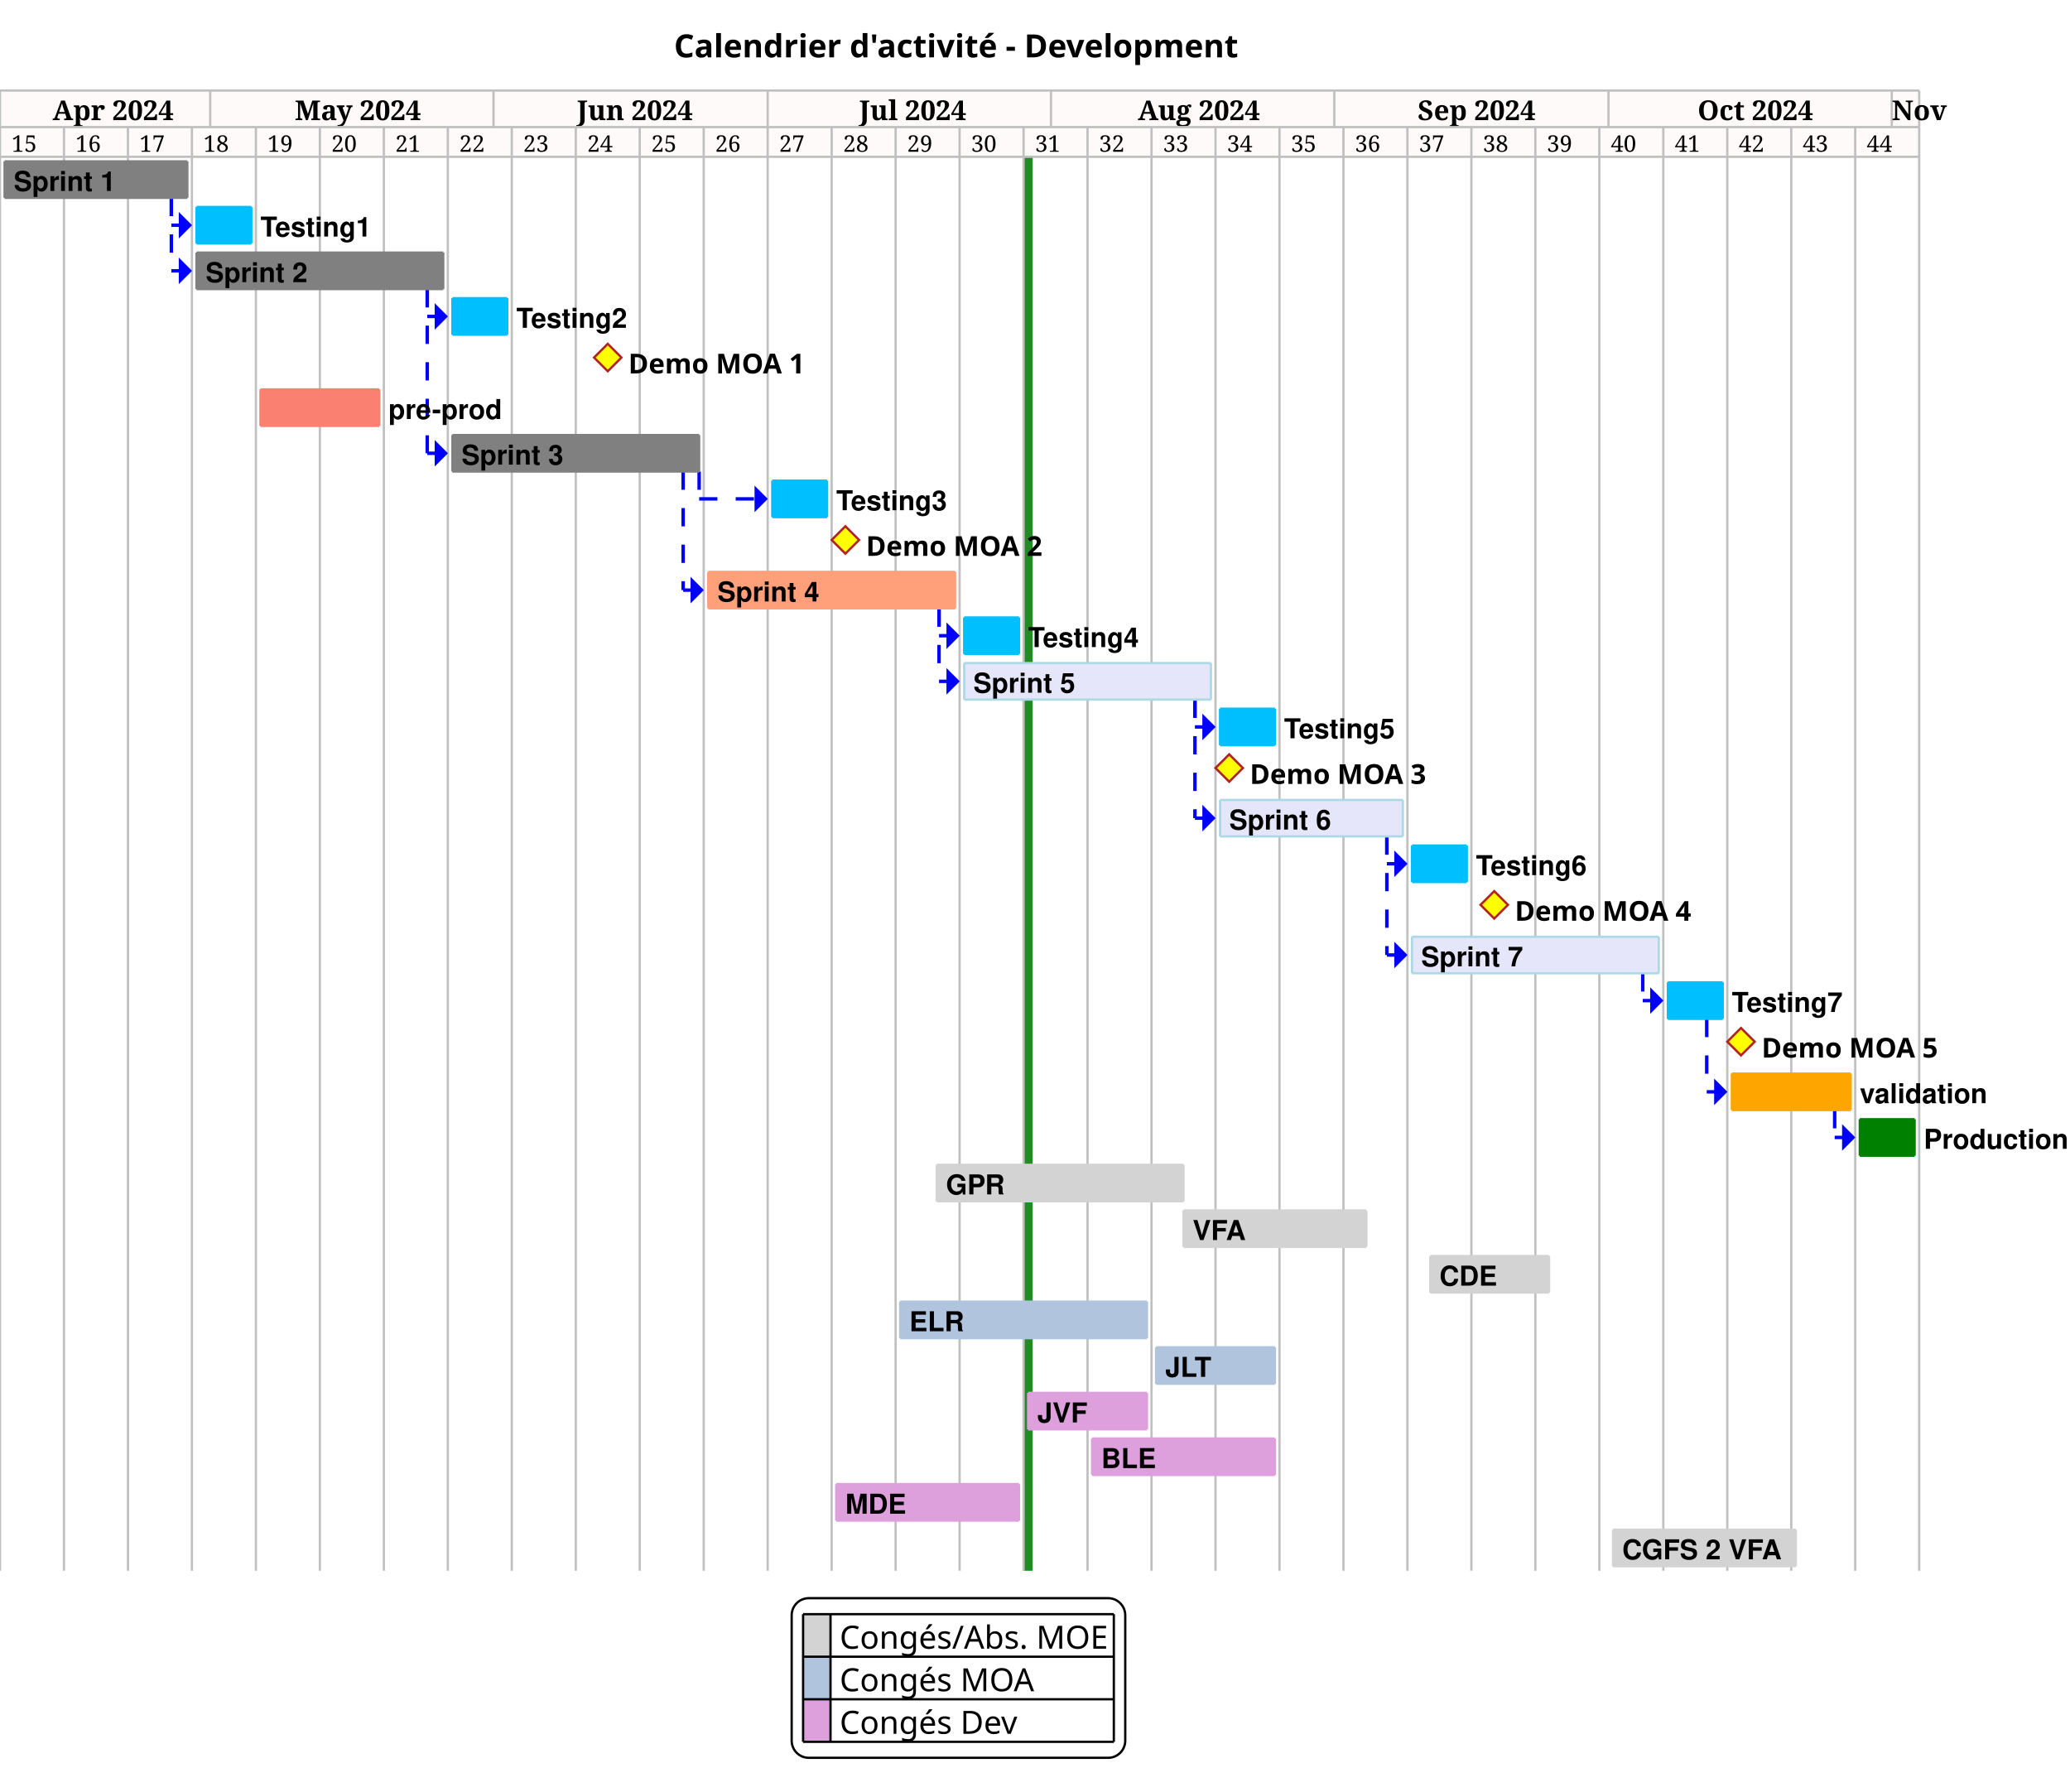
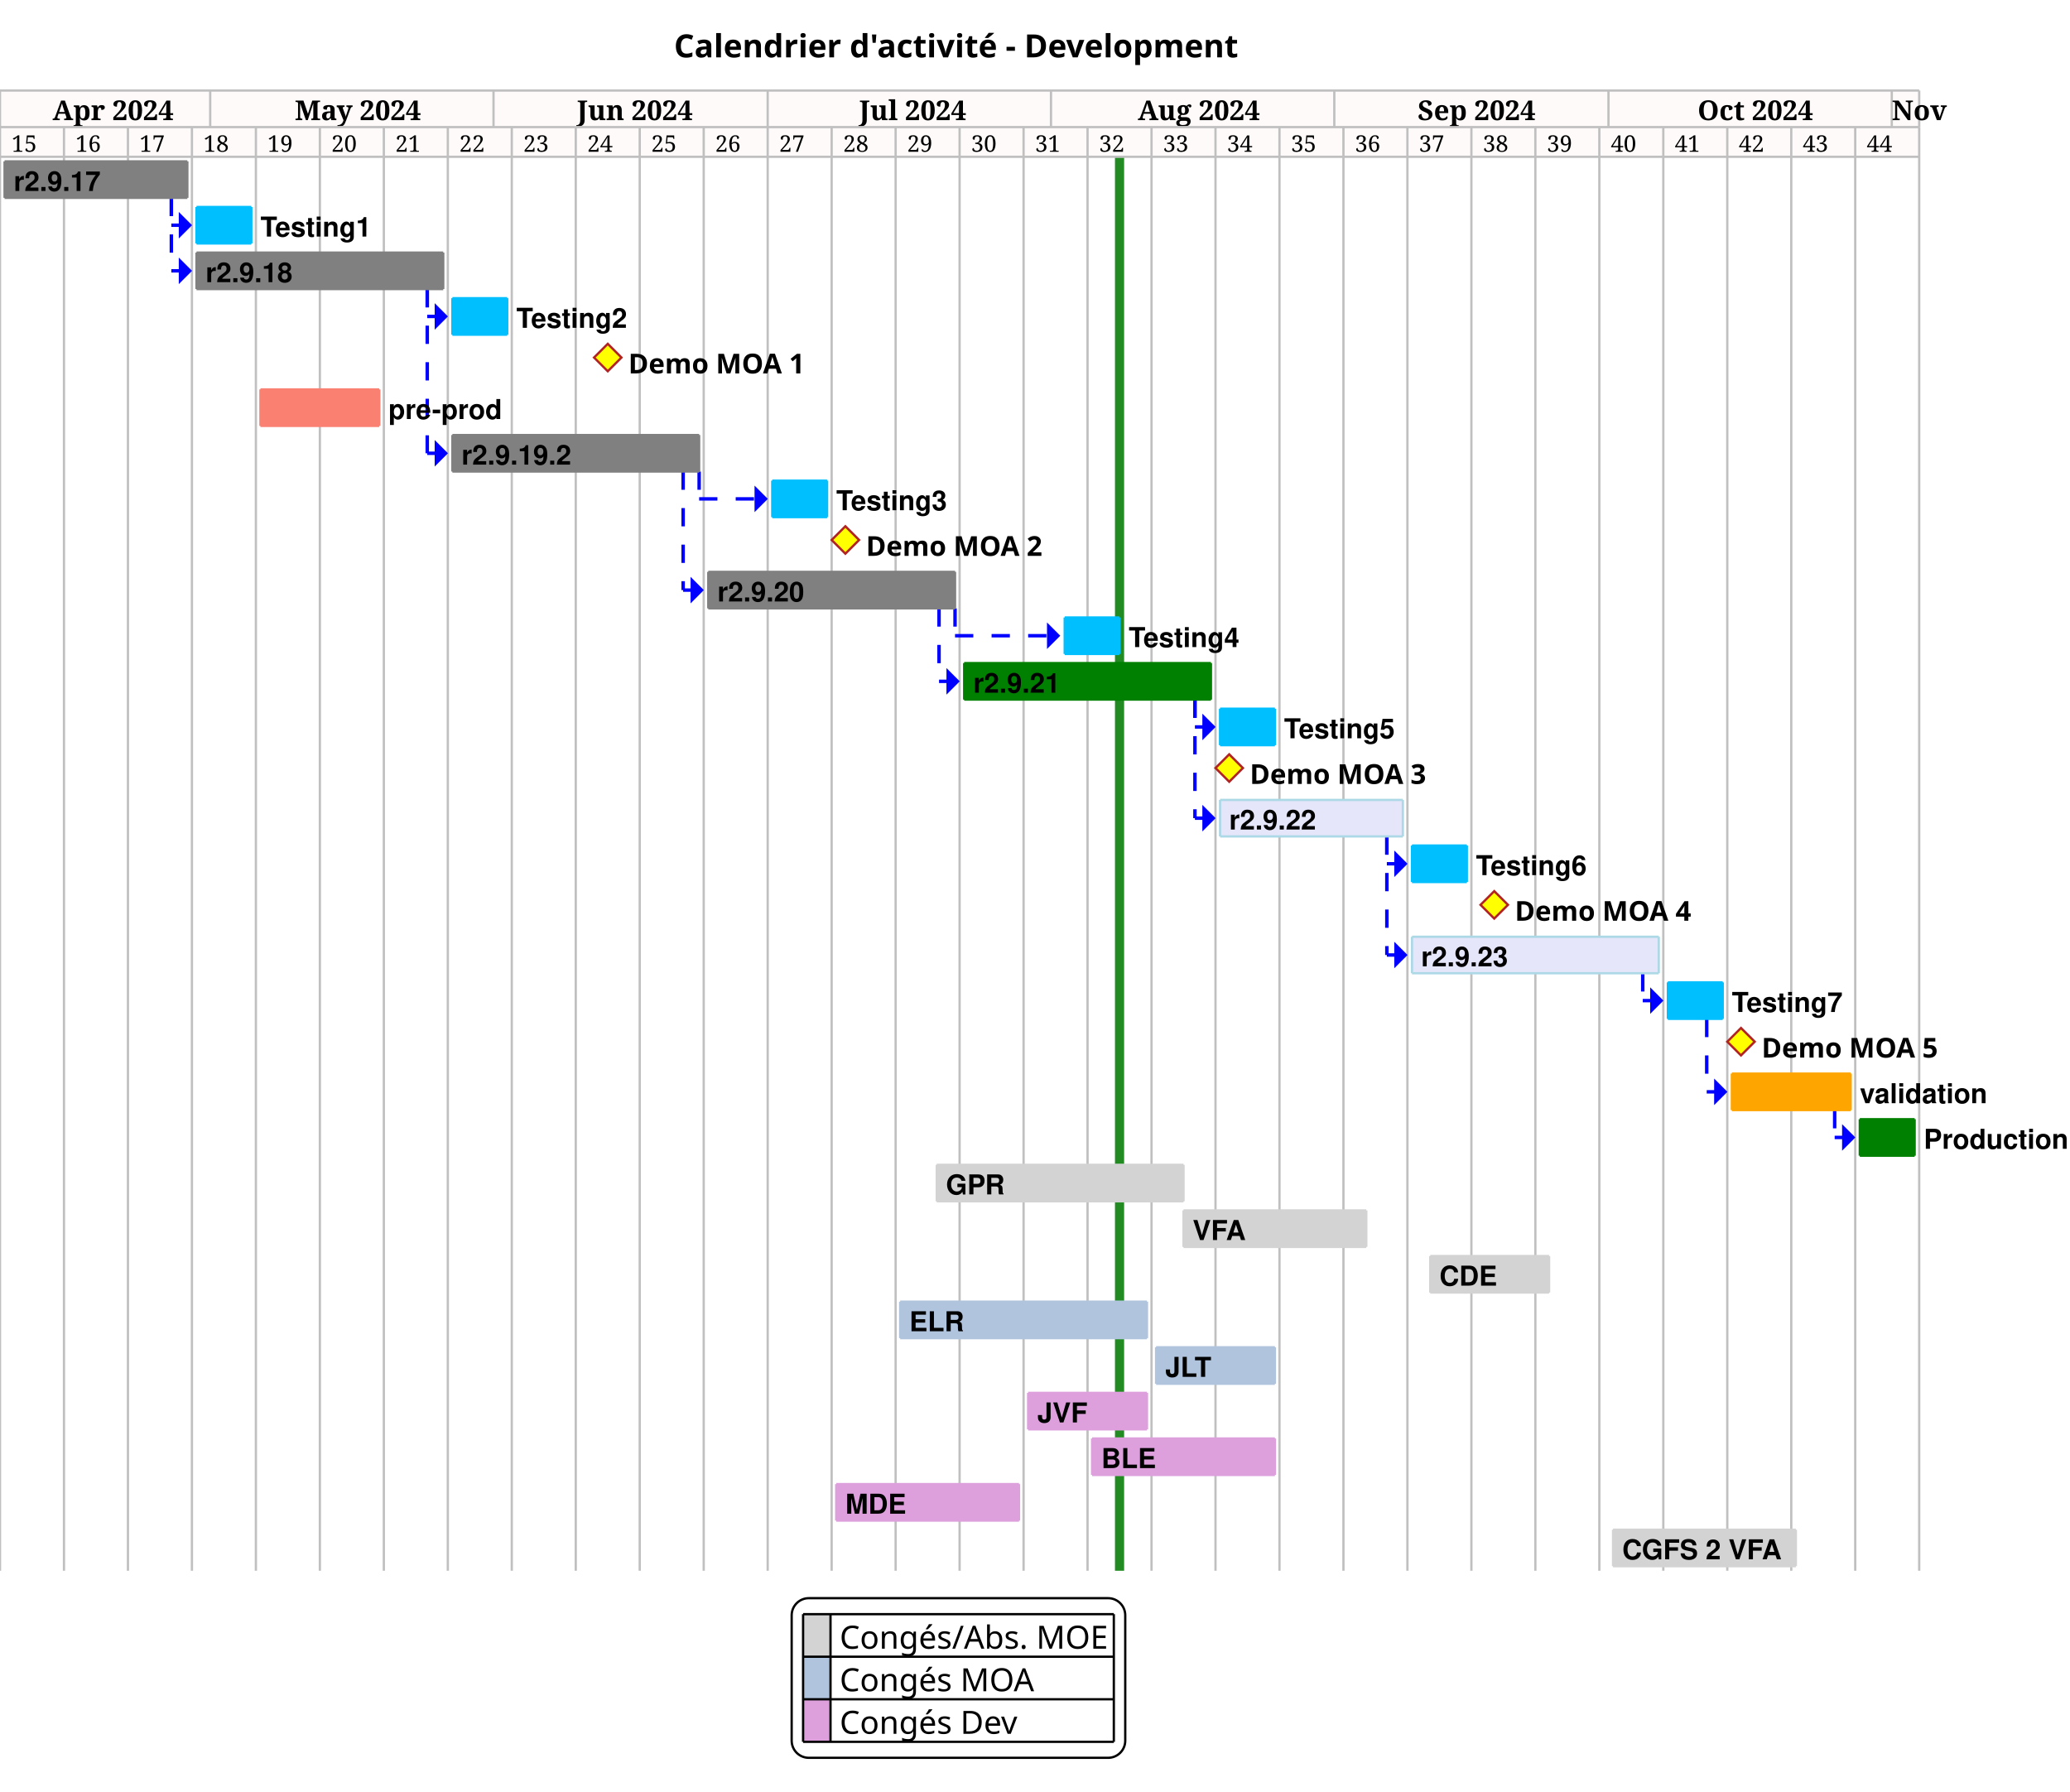
<svg xmlns="http://www.w3.org/2000/svg" contentStyleType="text/css" height="784px" preserveAspectRatio="none" style="width:906px;height:784px;background:#FFFFFF;" version="1.1" viewBox="0 0 906 784" width="906px" zoomAndPan="magnify">
  <defs />
  <g>
    <text fill="#000000" font-family="sans-serif" font-size="14" font-weight="bold" lengthAdjust="spacing" textLength="249" x="295" y="25.107">Calendrier d'activité - Development</text>
    <rect fill="#FFFAFA" height="29" style="stroke:none;stroke-width:1.0;" width="840" x="0" y="39.621" />
-     <rect fill="#228B22" height="618.789" style="stroke:none;stroke-width:1.0;" width="4" x="448" y="68.621" />
+     <rect fill="#228B22" height="618.789" style="stroke:none;stroke-width:1.0;" width="4" x="488" y="68.621" />
    <text fill="#000000" font-family="Serif" font-size="10" lengthAdjust="spacing" textLength="10" x="5" y="66.412">15</text>
    <text fill="#000000" font-family="Serif" font-size="10" lengthAdjust="spacing" textLength="10" x="33" y="66.412">16</text>
    <text fill="#000000" font-family="Serif" font-size="10" lengthAdjust="spacing" textLength="10" x="61" y="66.412">17</text>
    <text fill="#000000" font-family="Serif" font-size="10" lengthAdjust="spacing" textLength="10" x="89" y="66.412">18</text>
    <text fill="#000000" font-family="Serif" font-size="10" lengthAdjust="spacing" textLength="10" x="117" y="66.412">19</text>
    <text fill="#000000" font-family="Serif" font-size="10" lengthAdjust="spacing" textLength="10" x="145" y="66.412">20</text>
    <text fill="#000000" font-family="Serif" font-size="10" lengthAdjust="spacing" textLength="10" x="173" y="66.412">21</text>
    <text fill="#000000" font-family="Serif" font-size="10" lengthAdjust="spacing" textLength="10" x="201" y="66.412">22</text>
    <text fill="#000000" font-family="Serif" font-size="10" lengthAdjust="spacing" textLength="10" x="229" y="66.412">23</text>
    <text fill="#000000" font-family="Serif" font-size="10" lengthAdjust="spacing" textLength="10" x="257" y="66.412">24</text>
    <text fill="#000000" font-family="Serif" font-size="10" lengthAdjust="spacing" textLength="10" x="285" y="66.412">25</text>
    <text fill="#000000" font-family="Serif" font-size="10" lengthAdjust="spacing" textLength="10" x="313" y="66.412">26</text>
    <text fill="#000000" font-family="Serif" font-size="10" lengthAdjust="spacing" textLength="10" x="341" y="66.412">27</text>
    <text fill="#000000" font-family="Serif" font-size="10" lengthAdjust="spacing" textLength="10" x="369" y="66.412">28</text>
    <text fill="#000000" font-family="Serif" font-size="10" lengthAdjust="spacing" textLength="10" x="397" y="66.412">29</text>
    <text fill="#000000" font-family="Serif" font-size="10" lengthAdjust="spacing" textLength="10" x="425" y="66.412">30</text>
    <text fill="#000000" font-family="Serif" font-size="10" lengthAdjust="spacing" textLength="10" x="453" y="66.412">31</text>
    <text fill="#000000" font-family="Serif" font-size="10" lengthAdjust="spacing" textLength="10" x="481" y="66.412">32</text>
    <text fill="#000000" font-family="Serif" font-size="10" lengthAdjust="spacing" textLength="10" x="509" y="66.412">33</text>
    <text fill="#000000" font-family="Serif" font-size="10" lengthAdjust="spacing" textLength="10" x="537" y="66.412">34</text>
    <text fill="#000000" font-family="Serif" font-size="10" lengthAdjust="spacing" textLength="10" x="565" y="66.412">35</text>
    <text fill="#000000" font-family="Serif" font-size="10" lengthAdjust="spacing" textLength="10" x="593" y="66.412">36</text>
    <text fill="#000000" font-family="Serif" font-size="10" lengthAdjust="spacing" textLength="10" x="621" y="66.412">37</text>
    <text fill="#000000" font-family="Serif" font-size="10" lengthAdjust="spacing" textLength="10" x="649" y="66.412">38</text>
    <text fill="#000000" font-family="Serif" font-size="10" lengthAdjust="spacing" textLength="10" x="677" y="66.412">39</text>
    <text fill="#000000" font-family="Serif" font-size="10" lengthAdjust="spacing" textLength="10" x="705" y="66.412">40</text>
    <text fill="#000000" font-family="Serif" font-size="10" lengthAdjust="spacing" textLength="10" x="733" y="66.412">41</text>
    <text fill="#000000" font-family="Serif" font-size="10" lengthAdjust="spacing" textLength="10" x="761" y="66.412">42</text>
    <text fill="#000000" font-family="Serif" font-size="10" lengthAdjust="spacing" textLength="10" x="789" y="66.412">43</text>
    <text fill="#000000" font-family="Serif" font-size="10" lengthAdjust="spacing" textLength="10" x="817" y="66.412">44</text>
    <line style="stroke:#C0C0C0;stroke-width:1.0;" x1="0" x2="0" y1="55.621" y2="687.41" />
    <line style="stroke:#C0C0C0;stroke-width:1.0;" x1="28" x2="28" y1="55.621" y2="687.41" />
    <line style="stroke:#C0C0C0;stroke-width:1.0;" x1="56" x2="56" y1="55.621" y2="687.41" />
    <line style="stroke:#C0C0C0;stroke-width:1.0;" x1="84" x2="84" y1="55.621" y2="687.41" />
    <line style="stroke:#C0C0C0;stroke-width:1.0;" x1="112" x2="112" y1="55.621" y2="687.41" />
    <line style="stroke:#C0C0C0;stroke-width:1.0;" x1="140" x2="140" y1="55.621" y2="687.41" />
    <line style="stroke:#C0C0C0;stroke-width:1.0;" x1="168" x2="168" y1="55.621" y2="687.41" />
    <line style="stroke:#C0C0C0;stroke-width:1.0;" x1="196" x2="196" y1="55.621" y2="687.41" />
    <line style="stroke:#C0C0C0;stroke-width:1.0;" x1="224" x2="224" y1="55.621" y2="687.41" />
    <line style="stroke:#C0C0C0;stroke-width:1.0;" x1="252" x2="252" y1="55.621" y2="687.41" />
    <line style="stroke:#C0C0C0;stroke-width:1.0;" x1="280" x2="280" y1="55.621" y2="687.41" />
    <line style="stroke:#C0C0C0;stroke-width:1.0;" x1="308" x2="308" y1="55.621" y2="687.41" />
    <line style="stroke:#C0C0C0;stroke-width:1.0;" x1="336" x2="336" y1="55.621" y2="687.41" />
    <line style="stroke:#C0C0C0;stroke-width:1.0;" x1="364" x2="364" y1="55.621" y2="687.41" />
    <line style="stroke:#C0C0C0;stroke-width:1.0;" x1="392" x2="392" y1="55.621" y2="687.41" />
    <line style="stroke:#C0C0C0;stroke-width:1.0;" x1="420" x2="420" y1="55.621" y2="687.41" />
    <line style="stroke:#C0C0C0;stroke-width:1.0;" x1="448" x2="448" y1="55.621" y2="687.41" />
    <line style="stroke:#C0C0C0;stroke-width:1.0;" x1="476" x2="476" y1="55.621" y2="687.41" />
    <line style="stroke:#C0C0C0;stroke-width:1.0;" x1="504" x2="504" y1="55.621" y2="687.41" />
    <line style="stroke:#C0C0C0;stroke-width:1.0;" x1="532" x2="532" y1="55.621" y2="687.41" />
    <line style="stroke:#C0C0C0;stroke-width:1.0;" x1="560" x2="560" y1="55.621" y2="687.41" />
    <line style="stroke:#C0C0C0;stroke-width:1.0;" x1="588" x2="588" y1="55.621" y2="687.41" />
    <line style="stroke:#C0C0C0;stroke-width:1.0;" x1="616" x2="616" y1="55.621" y2="687.41" />
    <line style="stroke:#C0C0C0;stroke-width:1.0;" x1="644" x2="644" y1="55.621" y2="687.41" />
    <line style="stroke:#C0C0C0;stroke-width:1.0;" x1="672" x2="672" y1="55.621" y2="687.41" />
    <line style="stroke:#C0C0C0;stroke-width:1.0;" x1="700" x2="700" y1="55.621" y2="687.41" />
    <line style="stroke:#C0C0C0;stroke-width:1.0;" x1="728" x2="728" y1="55.621" y2="687.41" />
    <line style="stroke:#C0C0C0;stroke-width:1.0;" x1="756" x2="756" y1="55.621" y2="687.41" />
    <line style="stroke:#C0C0C0;stroke-width:1.0;" x1="784" x2="784" y1="55.621" y2="687.41" />
    <line style="stroke:#C0C0C0;stroke-width:1.0;" x1="812" x2="812" y1="55.621" y2="687.41" />
    <line style="stroke:#C0C0C0;stroke-width:1.0;" x1="840" x2="840" y1="55.621" y2="687.41" />
    <line style="stroke:#C0C0C0;stroke-width:1.0;" x1="0" x2="0" y1="39.621" y2="55.621" />
    <line style="stroke:#C0C0C0;stroke-width:1.0;" x1="92" x2="92" y1="39.621" y2="55.621" />
    <text fill="#000000" font-family="Serif" font-size="12" font-weight="bold" lengthAdjust="spacing" textLength="46" x="23" y="52.57">Apr 2024</text>
    <line style="stroke:#C0C0C0;stroke-width:1.0;" x1="216" x2="216" y1="39.621" y2="55.621" />
    <text fill="#000000" font-family="Serif" font-size="12" font-weight="bold" lengthAdjust="spacing" textLength="50" x="129" y="52.57">May 2024</text>
    <line style="stroke:#C0C0C0;stroke-width:1.0;" x1="336" x2="336" y1="39.621" y2="55.621" />
    <text fill="#000000" font-family="Serif" font-size="12" font-weight="bold" lengthAdjust="spacing" textLength="47" x="252.5" y="52.57">Jun 2024</text>
    <line style="stroke:#C0C0C0;stroke-width:1.0;" x1="460" x2="460" y1="39.621" y2="55.621" />
    <text fill="#000000" font-family="Serif" font-size="12" font-weight="bold" lengthAdjust="spacing" textLength="44" x="376" y="52.57">Jul 2024</text>
    <line style="stroke:#C0C0C0;stroke-width:1.0;" x1="584" x2="584" y1="39.621" y2="55.621" />
    <text fill="#000000" font-family="Serif" font-size="12" font-weight="bold" lengthAdjust="spacing" textLength="48" x="498" y="52.57">Aug 2024</text>
    <line style="stroke:#C0C0C0;stroke-width:1.0;" x1="704" x2="704" y1="39.621" y2="55.621" />
    <text fill="#000000" font-family="Serif" font-size="12" font-weight="bold" lengthAdjust="spacing" textLength="47" x="620.5" y="52.57">Sep 2024</text>
    <line style="stroke:#C0C0C0;stroke-width:1.0;" x1="828" x2="828" y1="39.621" y2="55.621" />
    <text fill="#000000" font-family="Serif" font-size="12" font-weight="bold" lengthAdjust="spacing" textLength="46" x="743" y="52.57">Oct 2024</text>
    <line style="stroke:#C0C0C0;stroke-width:1.0;" x1="840" x2="840" y1="39.621" y2="55.621" />
    <text fill="#000000" font-family="Serif" font-size="12" font-weight="bold" lengthAdjust="spacing" textLength="20" x="828" y="52.57">Nov</text>
    <line style="stroke:#C0C0C0;stroke-width:1.0;" x1="0" x2="840" y1="39.621" y2="39.621" />
    <line style="stroke:#C0C0C0;stroke-width:1.0;" x1="0" x2="840" y1="55.621" y2="55.621" />
    <line style="stroke:#C0C0C0;stroke-width:1.0;" x1="0" x2="840" y1="68.621" y2="68.621" />
    <line style="stroke:#0000FF;stroke-width:1.5;stroke-dasharray:8.0,8.0;" x1="75" x2="75" y1="86.582" y2="98.562" />
    <line style="stroke:#0000FF;stroke-width:1.5;stroke-dasharray:8.0,8.0;" x1="75" x2="83" y1="98.562" y2="98.562" />
    <polygon fill="#0000FF" points="79,94.562,79,98.562,79,102.562,83,98.562" style="stroke:#0000FF;stroke-width:1.5;" />
    <line style="stroke:#0000FF;stroke-width:1.5;stroke-dasharray:8.0,8.0;" x1="75" x2="75" y1="86.582" y2="118.523" />
    <line style="stroke:#0000FF;stroke-width:1.5;stroke-dasharray:8.0,8.0;" x1="75" x2="83" y1="118.523" y2="118.523" />
    <polygon fill="#0000FF" points="79,114.523,79,118.523,79,122.523,83,118.523" style="stroke:#0000FF;stroke-width:1.5;" />
    <line style="stroke:#0000FF;stroke-width:1.5;stroke-dasharray:8.0,8.0;" x1="187" x2="187" y1="126.504" y2="138.484" />
    <line style="stroke:#0000FF;stroke-width:1.5;stroke-dasharray:8.0,8.0;" x1="187" x2="195" y1="138.484" y2="138.484" />
    <polygon fill="#0000FF" points="191,134.484,191,138.484,191,142.484,195,138.484" style="stroke:#0000FF;stroke-width:1.5;" />
    <line style="stroke:#0000FF;stroke-width:1.5;stroke-dasharray:8.0,8.0;" x1="187" x2="187" y1="126.504" y2="198.367" />
    <line style="stroke:#0000FF;stroke-width:1.5;stroke-dasharray:8.0,8.0;" x1="187" x2="195" y1="198.367" y2="198.367" />
    <polygon fill="#0000FF" points="191,194.367,191,198.367,191,202.367,195,198.367" style="stroke:#0000FF;stroke-width:1.5;" />
    <line style="stroke:#0000FF;stroke-width:1.5;stroke-dasharray:8.0,8.0;" x1="306" x2="306" y1="206.348" y2="218.328" />
    <line style="stroke:#0000FF;stroke-width:1.5;stroke-dasharray:8.0,8.0;" x1="306" x2="335" y1="218.328" y2="218.328" />
    <polygon fill="#0000FF" points="331,214.328,331,218.328,331,222.328,335,218.328" style="stroke:#0000FF;stroke-width:1.5;" />
    <line style="stroke:#0000FF;stroke-width:1.5;stroke-dasharray:8.0,8.0;" x1="299" x2="299" y1="206.348" y2="258.25" />
    <line style="stroke:#0000FF;stroke-width:1.5;stroke-dasharray:8.0,8.0;" x1="299" x2="307" y1="258.25" y2="258.25" />
    <polygon fill="#0000FF" points="303,254.25,303,258.25,303,262.25,307,258.25" style="stroke:#0000FF;stroke-width:1.5;" />
-     <line style="stroke:#0000FF;stroke-width:1.5;stroke-dasharray:8.0,8.0;" x1="411" x2="411" y1="266.231" y2="278.211" />
-     <line style="stroke:#0000FF;stroke-width:1.5;stroke-dasharray:8.0,8.0;" x1="411" x2="419" y1="278.211" y2="278.211" />
-     <polygon fill="#0000FF" points="415,274.211,415,278.211,415,282.211,419,278.211" style="stroke:#0000FF;stroke-width:1.5;" />
+     <line style="stroke:#0000FF;stroke-width:1.5;stroke-dasharray:8.0,8.0;" x1="418" x2="418" y1="266.231" y2="278.211" />
+     <line style="stroke:#0000FF;stroke-width:1.5;stroke-dasharray:8.0,8.0;" x1="418" x2="463" y1="278.211" y2="278.211" />
+     <polygon fill="#0000FF" points="459,274.211,459,278.211,459,282.211,463,278.211" style="stroke:#0000FF;stroke-width:1.5;" />
    <line style="stroke:#0000FF;stroke-width:1.5;stroke-dasharray:8.0,8.0;" x1="411" x2="411" y1="266.231" y2="298.172" />
    <line style="stroke:#0000FF;stroke-width:1.5;stroke-dasharray:8.0,8.0;" x1="411" x2="419" y1="298.172" y2="298.172" />
    <polygon fill="#0000FF" points="415,294.172,415,298.172,415,302.172,419,298.172" style="stroke:#0000FF;stroke-width:1.5;" />
    <line style="stroke:#0000FF;stroke-width:1.5;stroke-dasharray:8.0,8.0;" x1="523" x2="523" y1="306.152" y2="318.133" />
    <line style="stroke:#0000FF;stroke-width:1.5;stroke-dasharray:8.0,8.0;" x1="523" x2="531" y1="318.133" y2="318.133" />
    <polygon fill="#0000FF" points="527,314.133,527,318.133,527,322.133,531,318.133" style="stroke:#0000FF;stroke-width:1.5;" />
    <line style="stroke:#0000FF;stroke-width:1.5;stroke-dasharray:8.0,8.0;" x1="523" x2="523" y1="306.152" y2="358.055" />
    <line style="stroke:#0000FF;stroke-width:1.5;stroke-dasharray:8.0,8.0;" x1="523" x2="531" y1="358.055" y2="358.055" />
    <polygon fill="#0000FF" points="527,354.055,527,358.055,527,362.055,531,358.055" style="stroke:#0000FF;stroke-width:1.5;" />
    <line style="stroke:#0000FF;stroke-width:1.5;stroke-dasharray:8.0,8.0;" x1="607" x2="607" y1="366.035" y2="378.016" />
    <line style="stroke:#0000FF;stroke-width:1.5;stroke-dasharray:8.0,8.0;" x1="607" x2="615" y1="378.016" y2="378.016" />
    <polygon fill="#0000FF" points="611,374.016,611,378.016,611,382.016,615,378.016" style="stroke:#0000FF;stroke-width:1.5;" />
    <line style="stroke:#0000FF;stroke-width:1.5;stroke-dasharray:8.0,8.0;" x1="607" x2="607" y1="366.035" y2="417.938" />
    <line style="stroke:#0000FF;stroke-width:1.5;stroke-dasharray:8.0,8.0;" x1="607" x2="615" y1="417.938" y2="417.938" />
    <polygon fill="#0000FF" points="611,413.938,611,417.938,611,421.938,615,417.938" style="stroke:#0000FF;stroke-width:1.5;" />
    <line style="stroke:#0000FF;stroke-width:1.5;stroke-dasharray:8.0,8.0;" x1="719" x2="719" y1="425.918" y2="437.898" />
    <line style="stroke:#0000FF;stroke-width:1.5;stroke-dasharray:8.0,8.0;" x1="719" x2="727" y1="437.898" y2="437.898" />
    <polygon fill="#0000FF" points="723,433.898,723,437.898,723,441.898,727,437.898" style="stroke:#0000FF;stroke-width:1.5;" />
    <line style="stroke:#0000FF;stroke-width:1.5;stroke-dasharray:8.0,8.0;" x1="747" x2="747" y1="445.879" y2="477.82" />
    <line style="stroke:#0000FF;stroke-width:1.5;stroke-dasharray:8.0,8.0;" x1="747" x2="755" y1="477.82" y2="477.82" />
    <polygon fill="#0000FF" points="751,473.82,751,477.82,751,481.82,755,477.82" style="stroke:#0000FF;stroke-width:1.5;" />
    <line style="stroke:#0000FF;stroke-width:1.5;stroke-dasharray:8.0,8.0;" x1="803" x2="803" y1="485.801" y2="497.781" />
    <line style="stroke:#0000FF;stroke-width:1.5;stroke-dasharray:8.0,8.0;" x1="803" x2="811" y1="497.781" y2="497.781" />
    <polygon fill="#0000FF" points="807,493.781,807,497.781,807,501.781,811,497.781" style="stroke:#0000FF;stroke-width:1.5;" />
    <rect fill="#808080" height="15.961" style="stroke:none;stroke-width:1.0;" width="80" x="2" y="70.621" />
    <line style="stroke:#808080;stroke-width:1.0;" x1="2" x2="82" y1="70.621" y2="70.621" />
    <line style="stroke:#808080;stroke-width:1.0;" x1="2" x2="82" y1="86.582" y2="86.582" />
    <line style="stroke:#808080;stroke-width:1.0;" x1="2" x2="2" y1="70.621" y2="86.582" />
    <line style="stroke:#808080;stroke-width:1.0;" x1="82" x2="82" y1="70.621" y2="86.582" />
    <rect fill="#00BFFF" height="15.961" style="stroke:none;stroke-width:1.0;" width="24" x="86" y="90.582" />
    <line style="stroke:#00BFFF;stroke-width:1.0;" x1="86" x2="110" y1="90.582" y2="90.582" />
    <line style="stroke:#00BFFF;stroke-width:1.0;" x1="86" x2="110" y1="106.543" y2="106.543" />
    <line style="stroke:#00BFFF;stroke-width:1.0;" x1="86" x2="86" y1="90.582" y2="106.543" />
    <line style="stroke:#00BFFF;stroke-width:1.0;" x1="110" x2="110" y1="90.582" y2="106.543" />
    <rect fill="#808080" height="15.961" style="stroke:none;stroke-width:1.0;" width="108" x="86" y="110.543" />
    <line style="stroke:#808080;stroke-width:1.0;" x1="86" x2="194" y1="110.543" y2="110.543" />
    <line style="stroke:#808080;stroke-width:1.0;" x1="86" x2="194" y1="126.504" y2="126.504" />
    <line style="stroke:#808080;stroke-width:1.0;" x1="86" x2="86" y1="110.543" y2="126.504" />
    <line style="stroke:#808080;stroke-width:1.0;" x1="194" x2="194" y1="110.543" y2="126.504" />
    <rect fill="#00BFFF" height="15.961" style="stroke:none;stroke-width:1.0;" width="24" x="198" y="130.504" />
    <line style="stroke:#00BFFF;stroke-width:1.0;" x1="198" x2="222" y1="130.504" y2="130.504" />
    <line style="stroke:#00BFFF;stroke-width:1.0;" x1="198" x2="222" y1="146.465" y2="146.465" />
    <line style="stroke:#00BFFF;stroke-width:1.0;" x1="198" x2="198" y1="130.504" y2="146.465" />
    <line style="stroke:#00BFFF;stroke-width:1.0;" x1="222" x2="222" y1="130.504" y2="146.465" />
    <polygon fill="#FFFF00" points="266,150.465,272,156.465,266,162.465,260,156.465" style="stroke:#B22222;stroke-width:1.0;" />
    <rect fill="#FA8072" height="15.961" style="stroke:none;stroke-width:1.0;" width="52" x="114" y="170.426" />
    <line style="stroke:#FA8072;stroke-width:1.0;" x1="114" x2="166" y1="170.426" y2="170.426" />
    <line style="stroke:#FA8072;stroke-width:1.0;" x1="114" x2="166" y1="186.387" y2="186.387" />
    <line style="stroke:#FA8072;stroke-width:1.0;" x1="114" x2="114" y1="170.426" y2="186.387" />
    <line style="stroke:#FA8072;stroke-width:1.0;" x1="166" x2="166" y1="170.426" y2="186.387" />
    <rect fill="#808080" height="15.961" style="stroke:none;stroke-width:1.0;" width="108" x="198" y="190.387" />
    <line style="stroke:#808080;stroke-width:1.0;" x1="198" x2="306" y1="190.387" y2="190.387" />
    <line style="stroke:#808080;stroke-width:1.0;" x1="198" x2="306" y1="206.348" y2="206.348" />
    <line style="stroke:#808080;stroke-width:1.0;" x1="198" x2="198" y1="190.387" y2="206.348" />
    <line style="stroke:#808080;stroke-width:1.0;" x1="306" x2="306" y1="190.387" y2="206.348" />
    <rect fill="#00BFFF" height="15.961" style="stroke:none;stroke-width:1.0;" width="24" x="338" y="210.348" />
    <line style="stroke:#00BFFF;stroke-width:1.0;" x1="338" x2="362" y1="210.348" y2="210.348" />
    <line style="stroke:#00BFFF;stroke-width:1.0;" x1="338" x2="362" y1="226.309" y2="226.309" />
    <line style="stroke:#00BFFF;stroke-width:1.0;" x1="338" x2="338" y1="210.348" y2="226.309" />
    <line style="stroke:#00BFFF;stroke-width:1.0;" x1="362" x2="362" y1="210.348" y2="226.309" />
    <polygon fill="#FFFF00" points="370,230.309,376,236.309,370,242.309,364,236.309" style="stroke:#B22222;stroke-width:1.0;" />
-     <rect fill="#FFA07A" height="15.961" style="stroke:none;stroke-width:1.0;" width="108" x="310" y="250.269" />
-     <line style="stroke:#FFA07A;stroke-width:1.0;" x1="310" x2="418" y1="250.269" y2="250.269" />
-     <line style="stroke:#FFA07A;stroke-width:1.0;" x1="310" x2="418" y1="266.231" y2="266.231" />
-     <line style="stroke:#FFA07A;stroke-width:1.0;" x1="310" x2="310" y1="250.269" y2="266.231" />
-     <line style="stroke:#FFA07A;stroke-width:1.0;" x1="418" x2="418" y1="250.269" y2="266.231" />
-     <rect fill="#00BFFF" height="15.961" style="stroke:none;stroke-width:1.0;" width="24" x="422" y="270.231" />
-     <line style="stroke:#00BFFF;stroke-width:1.0;" x1="422" x2="446" y1="270.231" y2="270.231" />
-     <line style="stroke:#00BFFF;stroke-width:1.0;" x1="422" x2="446" y1="286.191" y2="286.191" />
-     <line style="stroke:#00BFFF;stroke-width:1.0;" x1="422" x2="422" y1="270.231" y2="286.191" />
-     <line style="stroke:#00BFFF;stroke-width:1.0;" x1="446" x2="446" y1="270.231" y2="286.191" />
-     <rect fill="#E6E6FA" height="15.961" style="stroke:none;stroke-width:1.0;" width="108" x="422" y="290.191" />
-     <line style="stroke:#ADD8E6;stroke-width:1.0;" x1="422" x2="530" y1="290.191" y2="290.191" />
-     <line style="stroke:#ADD8E6;stroke-width:1.0;" x1="422" x2="530" y1="306.152" y2="306.152" />
-     <line style="stroke:#ADD8E6;stroke-width:1.0;" x1="422" x2="422" y1="290.191" y2="306.152" />
-     <line style="stroke:#ADD8E6;stroke-width:1.0;" x1="530" x2="530" y1="290.191" y2="306.152" />
+     <rect fill="#808080" height="15.961" style="stroke:none;stroke-width:1.0;" width="108" x="310" y="250.269" />
+     <line style="stroke:#808080;stroke-width:1.0;" x1="310" x2="418" y1="250.269" y2="250.269" />
+     <line style="stroke:#808080;stroke-width:1.0;" x1="310" x2="418" y1="266.231" y2="266.231" />
+     <line style="stroke:#808080;stroke-width:1.0;" x1="310" x2="310" y1="250.269" y2="266.231" />
+     <line style="stroke:#808080;stroke-width:1.0;" x1="418" x2="418" y1="250.269" y2="266.231" />
+     <rect fill="#00BFFF" height="15.961" style="stroke:none;stroke-width:1.0;" width="24" x="466" y="270.231" />
+     <line style="stroke:#00BFFF;stroke-width:1.0;" x1="466" x2="490" y1="270.231" y2="270.231" />
+     <line style="stroke:#00BFFF;stroke-width:1.0;" x1="466" x2="490" y1="286.191" y2="286.191" />
+     <line style="stroke:#00BFFF;stroke-width:1.0;" x1="466" x2="466" y1="270.231" y2="286.191" />
+     <line style="stroke:#00BFFF;stroke-width:1.0;" x1="490" x2="490" y1="270.231" y2="286.191" />
+     <rect fill="#008000" height="15.961" style="stroke:none;stroke-width:1.0;" width="108" x="422" y="290.191" />
+     <line style="stroke:#008000;stroke-width:1.0;" x1="422" x2="530" y1="290.191" y2="290.191" />
+     <line style="stroke:#008000;stroke-width:1.0;" x1="422" x2="530" y1="306.152" y2="306.152" />
+     <line style="stroke:#008000;stroke-width:1.0;" x1="422" x2="422" y1="290.191" y2="306.152" />
+     <line style="stroke:#008000;stroke-width:1.0;" x1="530" x2="530" y1="290.191" y2="306.152" />
    <rect fill="#00BFFF" height="15.961" style="stroke:none;stroke-width:1.0;" width="24" x="534" y="310.152" />
    <line style="stroke:#00BFFF;stroke-width:1.0;" x1="534" x2="558" y1="310.152" y2="310.152" />
    <line style="stroke:#00BFFF;stroke-width:1.0;" x1="534" x2="558" y1="326.113" y2="326.113" />
    <line style="stroke:#00BFFF;stroke-width:1.0;" x1="534" x2="534" y1="310.152" y2="326.113" />
    <line style="stroke:#00BFFF;stroke-width:1.0;" x1="558" x2="558" y1="310.152" y2="326.113" />
    <polygon fill="#FFFF00" points="538,330.113,544,336.113,538,342.113,532,336.113" style="stroke:#B22222;stroke-width:1.0;" />
    <rect fill="#E6E6FA" height="15.961" style="stroke:none;stroke-width:1.0;" width="80" x="534" y="350.074" />
    <line style="stroke:#ADD8E6;stroke-width:1.0;" x1="534" x2="614" y1="350.074" y2="350.074" />
    <line style="stroke:#ADD8E6;stroke-width:1.0;" x1="534" x2="614" y1="366.035" y2="366.035" />
    <line style="stroke:#ADD8E6;stroke-width:1.0;" x1="534" x2="534" y1="350.074" y2="366.035" />
    <line style="stroke:#ADD8E6;stroke-width:1.0;" x1="614" x2="614" y1="350.074" y2="366.035" />
    <rect fill="#00BFFF" height="15.961" style="stroke:none;stroke-width:1.0;" width="24" x="618" y="370.035" />
    <line style="stroke:#00BFFF;stroke-width:1.0;" x1="618" x2="642" y1="370.035" y2="370.035" />
    <line style="stroke:#00BFFF;stroke-width:1.0;" x1="618" x2="642" y1="385.996" y2="385.996" />
    <line style="stroke:#00BFFF;stroke-width:1.0;" x1="618" x2="618" y1="370.035" y2="385.996" />
    <line style="stroke:#00BFFF;stroke-width:1.0;" x1="642" x2="642" y1="370.035" y2="385.996" />
    <polygon fill="#FFFF00" points="654,389.996,660,395.996,654,401.996,648,395.996" style="stroke:#B22222;stroke-width:1.0;" />
    <rect fill="#E6E6FA" height="15.961" style="stroke:none;stroke-width:1.0;" width="108" x="618" y="409.957" />
    <line style="stroke:#ADD8E6;stroke-width:1.0;" x1="618" x2="726" y1="409.957" y2="409.957" />
    <line style="stroke:#ADD8E6;stroke-width:1.0;" x1="618" x2="726" y1="425.918" y2="425.918" />
    <line style="stroke:#ADD8E6;stroke-width:1.0;" x1="618" x2="618" y1="409.957" y2="425.918" />
    <line style="stroke:#ADD8E6;stroke-width:1.0;" x1="726" x2="726" y1="409.957" y2="425.918" />
    <rect fill="#00BFFF" height="15.961" style="stroke:none;stroke-width:1.0;" width="24" x="730" y="429.918" />
    <line style="stroke:#00BFFF;stroke-width:1.0;" x1="730" x2="754" y1="429.918" y2="429.918" />
    <line style="stroke:#00BFFF;stroke-width:1.0;" x1="730" x2="754" y1="445.879" y2="445.879" />
    <line style="stroke:#00BFFF;stroke-width:1.0;" x1="730" x2="730" y1="429.918" y2="445.879" />
    <line style="stroke:#00BFFF;stroke-width:1.0;" x1="754" x2="754" y1="429.918" y2="445.879" />
    <polygon fill="#FFFF00" points="762,449.879,768,455.879,762,461.879,756,455.879" style="stroke:#B22222;stroke-width:1.0;" />
    <rect fill="#FFA500" height="15.961" style="stroke:none;stroke-width:1.0;" width="52" x="758" y="469.84" />
    <line style="stroke:#FFA500;stroke-width:1.0;" x1="758" x2="810" y1="469.84" y2="469.84" />
    <line style="stroke:#FFA500;stroke-width:1.0;" x1="758" x2="810" y1="485.801" y2="485.801" />
    <line style="stroke:#FFA500;stroke-width:1.0;" x1="758" x2="758" y1="469.84" y2="485.801" />
    <line style="stroke:#FFA500;stroke-width:1.0;" x1="810" x2="810" y1="469.84" y2="485.801" />
    <rect fill="#008000" height="15.961" style="stroke:none;stroke-width:1.0;" width="24" x="814" y="489.801" />
    <line style="stroke:#008000;stroke-width:1.0;" x1="814" x2="838" y1="489.801" y2="489.801" />
    <line style="stroke:#008000;stroke-width:1.0;" x1="814" x2="838" y1="505.762" y2="505.762" />
    <line style="stroke:#008000;stroke-width:1.0;" x1="814" x2="814" y1="489.801" y2="505.762" />
    <line style="stroke:#008000;stroke-width:1.0;" x1="838" x2="838" y1="489.801" y2="505.762" />
    <rect fill="#D3D3D3" height="15.961" style="stroke:none;stroke-width:1.0;" width="108" x="410" y="509.762" />
    <line style="stroke:#D3D3D3;stroke-width:1.0;" x1="410" x2="518" y1="509.762" y2="509.762" />
    <line style="stroke:#D3D3D3;stroke-width:1.0;" x1="410" x2="518" y1="525.723" y2="525.723" />
    <line style="stroke:#D3D3D3;stroke-width:1.0;" x1="410" x2="410" y1="509.762" y2="525.723" />
    <line style="stroke:#D3D3D3;stroke-width:1.0;" x1="518" x2="518" y1="509.762" y2="525.723" />
    <rect fill="#D3D3D3" height="15.961" style="stroke:none;stroke-width:1.0;" width="80" x="518" y="529.723" />
    <line style="stroke:#D3D3D3;stroke-width:1.0;" x1="518" x2="598" y1="529.723" y2="529.723" />
    <line style="stroke:#D3D3D3;stroke-width:1.0;" x1="518" x2="598" y1="545.684" y2="545.684" />
    <line style="stroke:#D3D3D3;stroke-width:1.0;" x1="518" x2="518" y1="529.723" y2="545.684" />
    <line style="stroke:#D3D3D3;stroke-width:1.0;" x1="598" x2="598" y1="529.723" y2="545.684" />
    <rect fill="#D3D3D3" height="15.961" style="stroke:none;stroke-width:1.0;" width="52" x="626" y="549.684" />
    <line style="stroke:#D3D3D3;stroke-width:1.0;" x1="626" x2="678" y1="549.684" y2="549.684" />
    <line style="stroke:#D3D3D3;stroke-width:1.0;" x1="626" x2="678" y1="565.644" y2="565.644" />
    <line style="stroke:#D3D3D3;stroke-width:1.0;" x1="626" x2="626" y1="549.684" y2="565.644" />
    <line style="stroke:#D3D3D3;stroke-width:1.0;" x1="678" x2="678" y1="549.684" y2="565.644" />
    <rect fill="#B0C4DE" height="15.961" style="stroke:none;stroke-width:1.0;" width="108" x="394" y="569.644" />
    <line style="stroke:#B0C4DE;stroke-width:1.0;" x1="394" x2="502" y1="569.644" y2="569.644" />
    <line style="stroke:#B0C4DE;stroke-width:1.0;" x1="394" x2="502" y1="585.606" y2="585.606" />
    <line style="stroke:#B0C4DE;stroke-width:1.0;" x1="394" x2="394" y1="569.644" y2="585.606" />
    <line style="stroke:#B0C4DE;stroke-width:1.0;" x1="502" x2="502" y1="569.644" y2="585.606" />
    <rect fill="#B0C4DE" height="15.961" style="stroke:none;stroke-width:1.0;" width="52" x="506" y="589.606" />
    <line style="stroke:#B0C4DE;stroke-width:1.0;" x1="506" x2="558" y1="589.606" y2="589.606" />
    <line style="stroke:#B0C4DE;stroke-width:1.0;" x1="506" x2="558" y1="605.566" y2="605.566" />
    <line style="stroke:#B0C4DE;stroke-width:1.0;" x1="506" x2="506" y1="589.606" y2="605.566" />
    <line style="stroke:#B0C4DE;stroke-width:1.0;" x1="558" x2="558" y1="589.606" y2="605.566" />
    <rect fill="#DDA0DD" height="15.961" style="stroke:none;stroke-width:1.0;" width="52" x="450" y="609.566" />
    <line style="stroke:#DDA0DD;stroke-width:1.0;" x1="450" x2="502" y1="609.566" y2="609.566" />
    <line style="stroke:#DDA0DD;stroke-width:1.0;" x1="450" x2="502" y1="625.527" y2="625.527" />
    <line style="stroke:#DDA0DD;stroke-width:1.0;" x1="450" x2="450" y1="609.566" y2="625.527" />
    <line style="stroke:#DDA0DD;stroke-width:1.0;" x1="502" x2="502" y1="609.566" y2="625.527" />
    <rect fill="#DDA0DD" height="15.961" style="stroke:none;stroke-width:1.0;" width="80" x="478" y="629.527" />
    <line style="stroke:#DDA0DD;stroke-width:1.0;" x1="478" x2="558" y1="629.527" y2="629.527" />
    <line style="stroke:#DDA0DD;stroke-width:1.0;" x1="478" x2="558" y1="645.488" y2="645.488" />
    <line style="stroke:#DDA0DD;stroke-width:1.0;" x1="478" x2="478" y1="629.527" y2="645.488" />
    <line style="stroke:#DDA0DD;stroke-width:1.0;" x1="558" x2="558" y1="629.527" y2="645.488" />
    <rect fill="#DDA0DD" height="15.961" style="stroke:none;stroke-width:1.0;" width="80" x="366" y="649.488" />
    <line style="stroke:#DDA0DD;stroke-width:1.0;" x1="366" x2="446" y1="649.488" y2="649.488" />
    <line style="stroke:#DDA0DD;stroke-width:1.0;" x1="366" x2="446" y1="665.449" y2="665.449" />
    <line style="stroke:#DDA0DD;stroke-width:1.0;" x1="366" x2="366" y1="649.488" y2="665.449" />
    <line style="stroke:#DDA0DD;stroke-width:1.0;" x1="446" x2="446" y1="649.488" y2="665.449" />
    <rect fill="#D3D3D3" height="15.961" style="stroke:none;stroke-width:1.0;" width="80" x="706" y="669.449" />
    <line style="stroke:#D3D3D3;stroke-width:1.0;" x1="706" x2="786" y1="669.449" y2="669.449" />
    <line style="stroke:#D3D3D3;stroke-width:1.0;" x1="706" x2="786" y1="685.41" y2="685.41" />
    <line style="stroke:#D3D3D3;stroke-width:1.0;" x1="706" x2="706" y1="669.449" y2="685.41" />
    <line style="stroke:#D3D3D3;stroke-width:1.0;" x1="786" x2="786" y1="669.449" y2="685.41" />
-     <text fill="#000000" font-family="Helvetica" font-size="12" font-weight="bold" lengthAdjust="spacing" textLength="44" x="6" y="83.57">Sprint 1</text>
+     <text fill="#000000" font-family="Helvetica" font-size="12" font-weight="bold" lengthAdjust="spacing" textLength="39" x="6" y="83.57">r2.9.17</text>
    <text fill="#000000" font-family="Helvetica" font-size="12" font-weight="bold" lengthAdjust="spacing" textLength="49" x="114" y="103.531">Testing1</text>
-     <text fill="#000000" font-family="Helvetica" font-size="12" font-weight="bold" lengthAdjust="spacing" textLength="44" x="90" y="123.492">Sprint 2</text>
+     <text fill="#000000" font-family="Helvetica" font-size="12" font-weight="bold" lengthAdjust="spacing" textLength="39" x="90" y="123.492">r2.9.18</text>
    <text fill="#000000" font-family="Helvetica" font-size="12" font-weight="bold" lengthAdjust="spacing" textLength="49" x="226" y="143.453">Testing2</text>
    <text fill="#000000" font-family="sans-serif" font-size="12" font-weight="bold" lengthAdjust="spacing" textLength="73" x="275" y="163.414">Demo MOA 1</text>
    <text fill="#000000" font-family="Helvetica" font-size="12" font-weight="bold" lengthAdjust="spacing" textLength="49" x="170" y="183.375">pre-prod</text>
-     <text fill="#000000" font-family="Helvetica" font-size="12" font-weight="bold" lengthAdjust="spacing" textLength="44" x="202" y="203.336">Sprint 3</text>
+     <text fill="#000000" font-family="Helvetica" font-size="12" font-weight="bold" lengthAdjust="spacing" textLength="49" x="202" y="203.336">r2.9.19.2</text>
    <text fill="#000000" font-family="Helvetica" font-size="12" font-weight="bold" lengthAdjust="spacing" textLength="49" x="366" y="223.297">Testing3</text>
    <text fill="#000000" font-family="sans-serif" font-size="12" font-weight="bold" lengthAdjust="spacing" textLength="73" x="379" y="243.258">Demo MOA 2</text>
-     <text fill="#000000" font-family="Helvetica" font-size="12" font-weight="bold" lengthAdjust="spacing" textLength="44" x="314" y="263.219">Sprint 4</text>
-     <text fill="#000000" font-family="Helvetica" font-size="12" font-weight="bold" lengthAdjust="spacing" textLength="49" x="450" y="283.18">Testing4</text>
-     <text fill="#000000" font-family="Helvetica" font-size="12" font-weight="bold" lengthAdjust="spacing" textLength="44" x="426" y="303.141">Sprint 5</text>
+     <text fill="#000000" font-family="Helvetica" font-size="12" font-weight="bold" lengthAdjust="spacing" textLength="39" x="314" y="263.219">r2.9.20</text>
+     <text fill="#000000" font-family="Helvetica" font-size="12" font-weight="bold" lengthAdjust="spacing" textLength="49" x="494" y="283.18">Testing4</text>
+     <text fill="#000000" font-family="Helvetica" font-size="12" font-weight="bold" lengthAdjust="spacing" textLength="39" x="426" y="303.141">r2.9.21</text>
    <text fill="#000000" font-family="Helvetica" font-size="12" font-weight="bold" lengthAdjust="spacing" textLength="49" x="562" y="323.102">Testing5</text>
    <text fill="#000000" font-family="sans-serif" font-size="12" font-weight="bold" lengthAdjust="spacing" textLength="73" x="547" y="343.062">Demo MOA 3</text>
-     <text fill="#000000" font-family="Helvetica" font-size="12" font-weight="bold" lengthAdjust="spacing" textLength="44" x="538" y="363.023">Sprint 6</text>
+     <text fill="#000000" font-family="Helvetica" font-size="12" font-weight="bold" lengthAdjust="spacing" textLength="39" x="538" y="363.023">r2.9.22</text>
    <text fill="#000000" font-family="Helvetica" font-size="12" font-weight="bold" lengthAdjust="spacing" textLength="49" x="646" y="382.984">Testing6</text>
    <text fill="#000000" font-family="sans-serif" font-size="12" font-weight="bold" lengthAdjust="spacing" textLength="73" x="663" y="402.945">Demo MOA 4</text>
-     <text fill="#000000" font-family="Helvetica" font-size="12" font-weight="bold" lengthAdjust="spacing" textLength="44" x="622" y="422.906">Sprint 7</text>
+     <text fill="#000000" font-family="Helvetica" font-size="12" font-weight="bold" lengthAdjust="spacing" textLength="39" x="622" y="422.906">r2.9.23</text>
    <text fill="#000000" font-family="Helvetica" font-size="12" font-weight="bold" lengthAdjust="spacing" textLength="49" x="758" y="442.867">Testing7</text>
    <text fill="#000000" font-family="sans-serif" font-size="12" font-weight="bold" lengthAdjust="spacing" textLength="73" x="771" y="462.828">Demo MOA 5</text>
    <text fill="#000000" font-family="Helvetica" font-size="12" font-weight="bold" lengthAdjust="spacing" textLength="54" x="814" y="482.789">validation</text>
    <text fill="#000000" font-family="Helvetica" font-size="12" font-weight="bold" lengthAdjust="spacing" textLength="62" x="842" y="502.75">Production</text>
    <text fill="#000000" font-family="Helvetica" font-size="12" font-weight="bold" lengthAdjust="spacing" textLength="24" x="414" y="522.711">GPR</text>
    <text fill="#000000" font-family="Helvetica" font-size="12" font-weight="bold" lengthAdjust="spacing" textLength="22" x="522" y="542.672">VFA</text>
    <text fill="#000000" font-family="Helvetica" font-size="12" font-weight="bold" lengthAdjust="spacing" textLength="23" x="630" y="562.633">CDE</text>
    <text fill="#000000" font-family="Helvetica" font-size="12" font-weight="bold" lengthAdjust="spacing" textLength="22" x="398" y="582.594">ELR</text>
    <text fill="#000000" font-family="Helvetica" font-size="12" font-weight="bold" lengthAdjust="spacing" textLength="21" x="510" y="602.555">JLT</text>
    <text fill="#000000" font-family="Helvetica" font-size="12" font-weight="bold" lengthAdjust="spacing" textLength="21" x="454" y="622.516">JVF</text>
    <text fill="#000000" font-family="Helvetica" font-size="12" font-weight="bold" lengthAdjust="spacing" textLength="22" x="482" y="642.477">BLE</text>
    <text fill="#000000" font-family="Helvetica" font-size="12" font-weight="bold" lengthAdjust="spacing" textLength="25" x="370" y="662.438">MDE</text>
    <text fill="#000000" font-family="Helvetica" font-size="12" font-weight="bold" lengthAdjust="spacing" textLength="65" x="710" y="682.398">CGFS 2 VFA</text>
    <rect fill="none" height="69.863" id="_legend" rx="7.5" ry="7.5" style="stroke:#000000;stroke-width:1.0;" width="146" x="346.5" y="699.41" />
    <rect fill="#D3D3D3" height="18.621" style="stroke:none;stroke-width:1.0;" width="12" x="351.5" y="706.41" />
    <text fill="#000000" font-family="sans-serif" font-size="14" lengthAdjust="spacing" textLength="8" x="351.5" y="721.518">  </text>
    <text fill="#000000" font-family="sans-serif" font-size="14" lengthAdjust="spacing" textLength="116" x="367.5" y="721.518">Congés/Abs. MOE</text>
    <rect fill="#B0C4DE" height="18.621" style="stroke:none;stroke-width:1.0;" width="12" x="351.5" y="725.031" />
    <text fill="#000000" font-family="sans-serif" font-size="14" lengthAdjust="spacing" textLength="8" x="351.5" y="740.139">  </text>
    <text fill="#000000" font-family="sans-serif" font-size="14" lengthAdjust="spacing" textLength="84" x="367.5" y="740.139">Congés MOA</text>
    <rect fill="#DDA0DD" height="18.621" style="stroke:none;stroke-width:1.0;" width="12" x="351.5" y="743.652" />
    <text fill="#000000" font-family="sans-serif" font-size="14" lengthAdjust="spacing" textLength="12" x="351.5" y="758.76">   </text>
    <text fill="#000000" font-family="sans-serif" font-size="14" lengthAdjust="spacing" textLength="78" x="367.5" y="758.76">Congés Dev</text>
    <line style="stroke:#000000;stroke-width:1.0;" x1="351.5" x2="487.5" y1="706.41" y2="706.41" />
    <line style="stroke:#000000;stroke-width:1.0;" x1="351.5" x2="487.5" y1="725.031" y2="725.031" />
    <line style="stroke:#000000;stroke-width:1.0;" x1="351.5" x2="487.5" y1="743.652" y2="743.652" />
    <line style="stroke:#000000;stroke-width:1.0;" x1="351.5" x2="487.5" y1="762.273" y2="762.273" />
    <line style="stroke:#000000;stroke-width:1.0;" x1="351.5" x2="351.5" y1="706.41" y2="762.273" />
    <line style="stroke:#000000;stroke-width:1.0;" x1="363.5" x2="363.5" y1="706.41" y2="762.273" />
    <line style="stroke:#000000;stroke-width:1.0;" x1="487.5" x2="487.5" y1="706.41" y2="762.273" />
  </g>
</svg>
